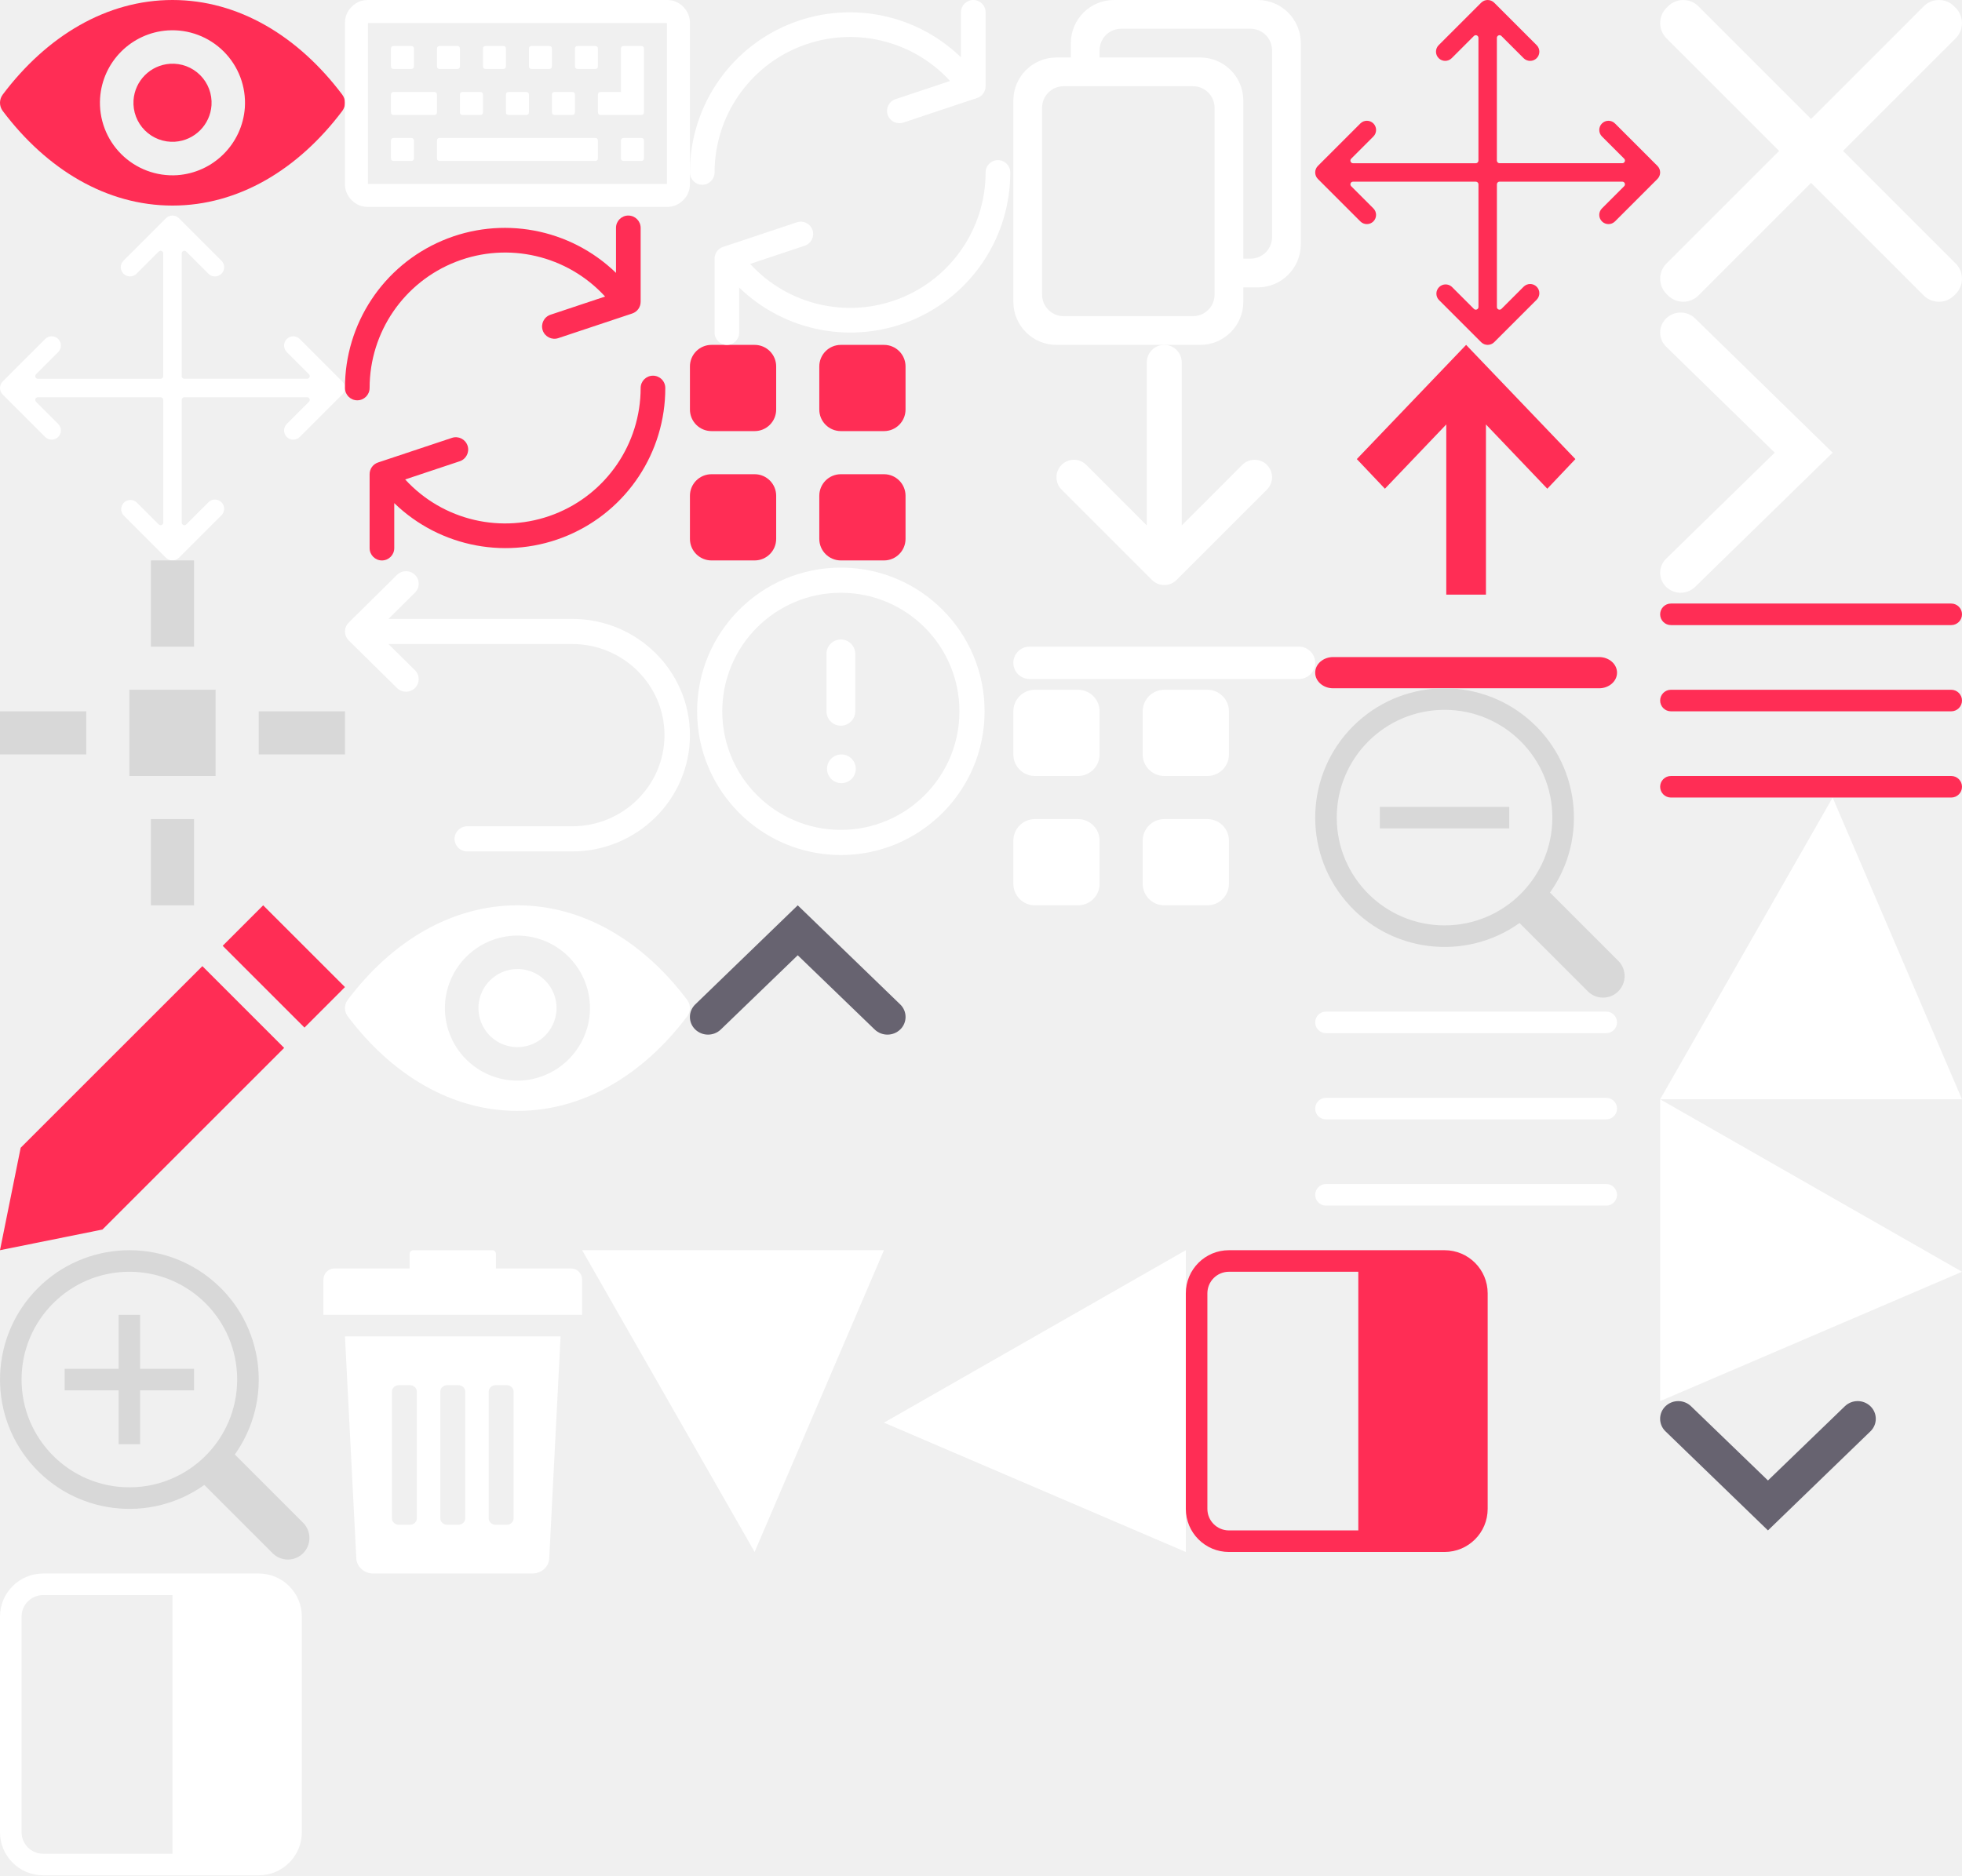
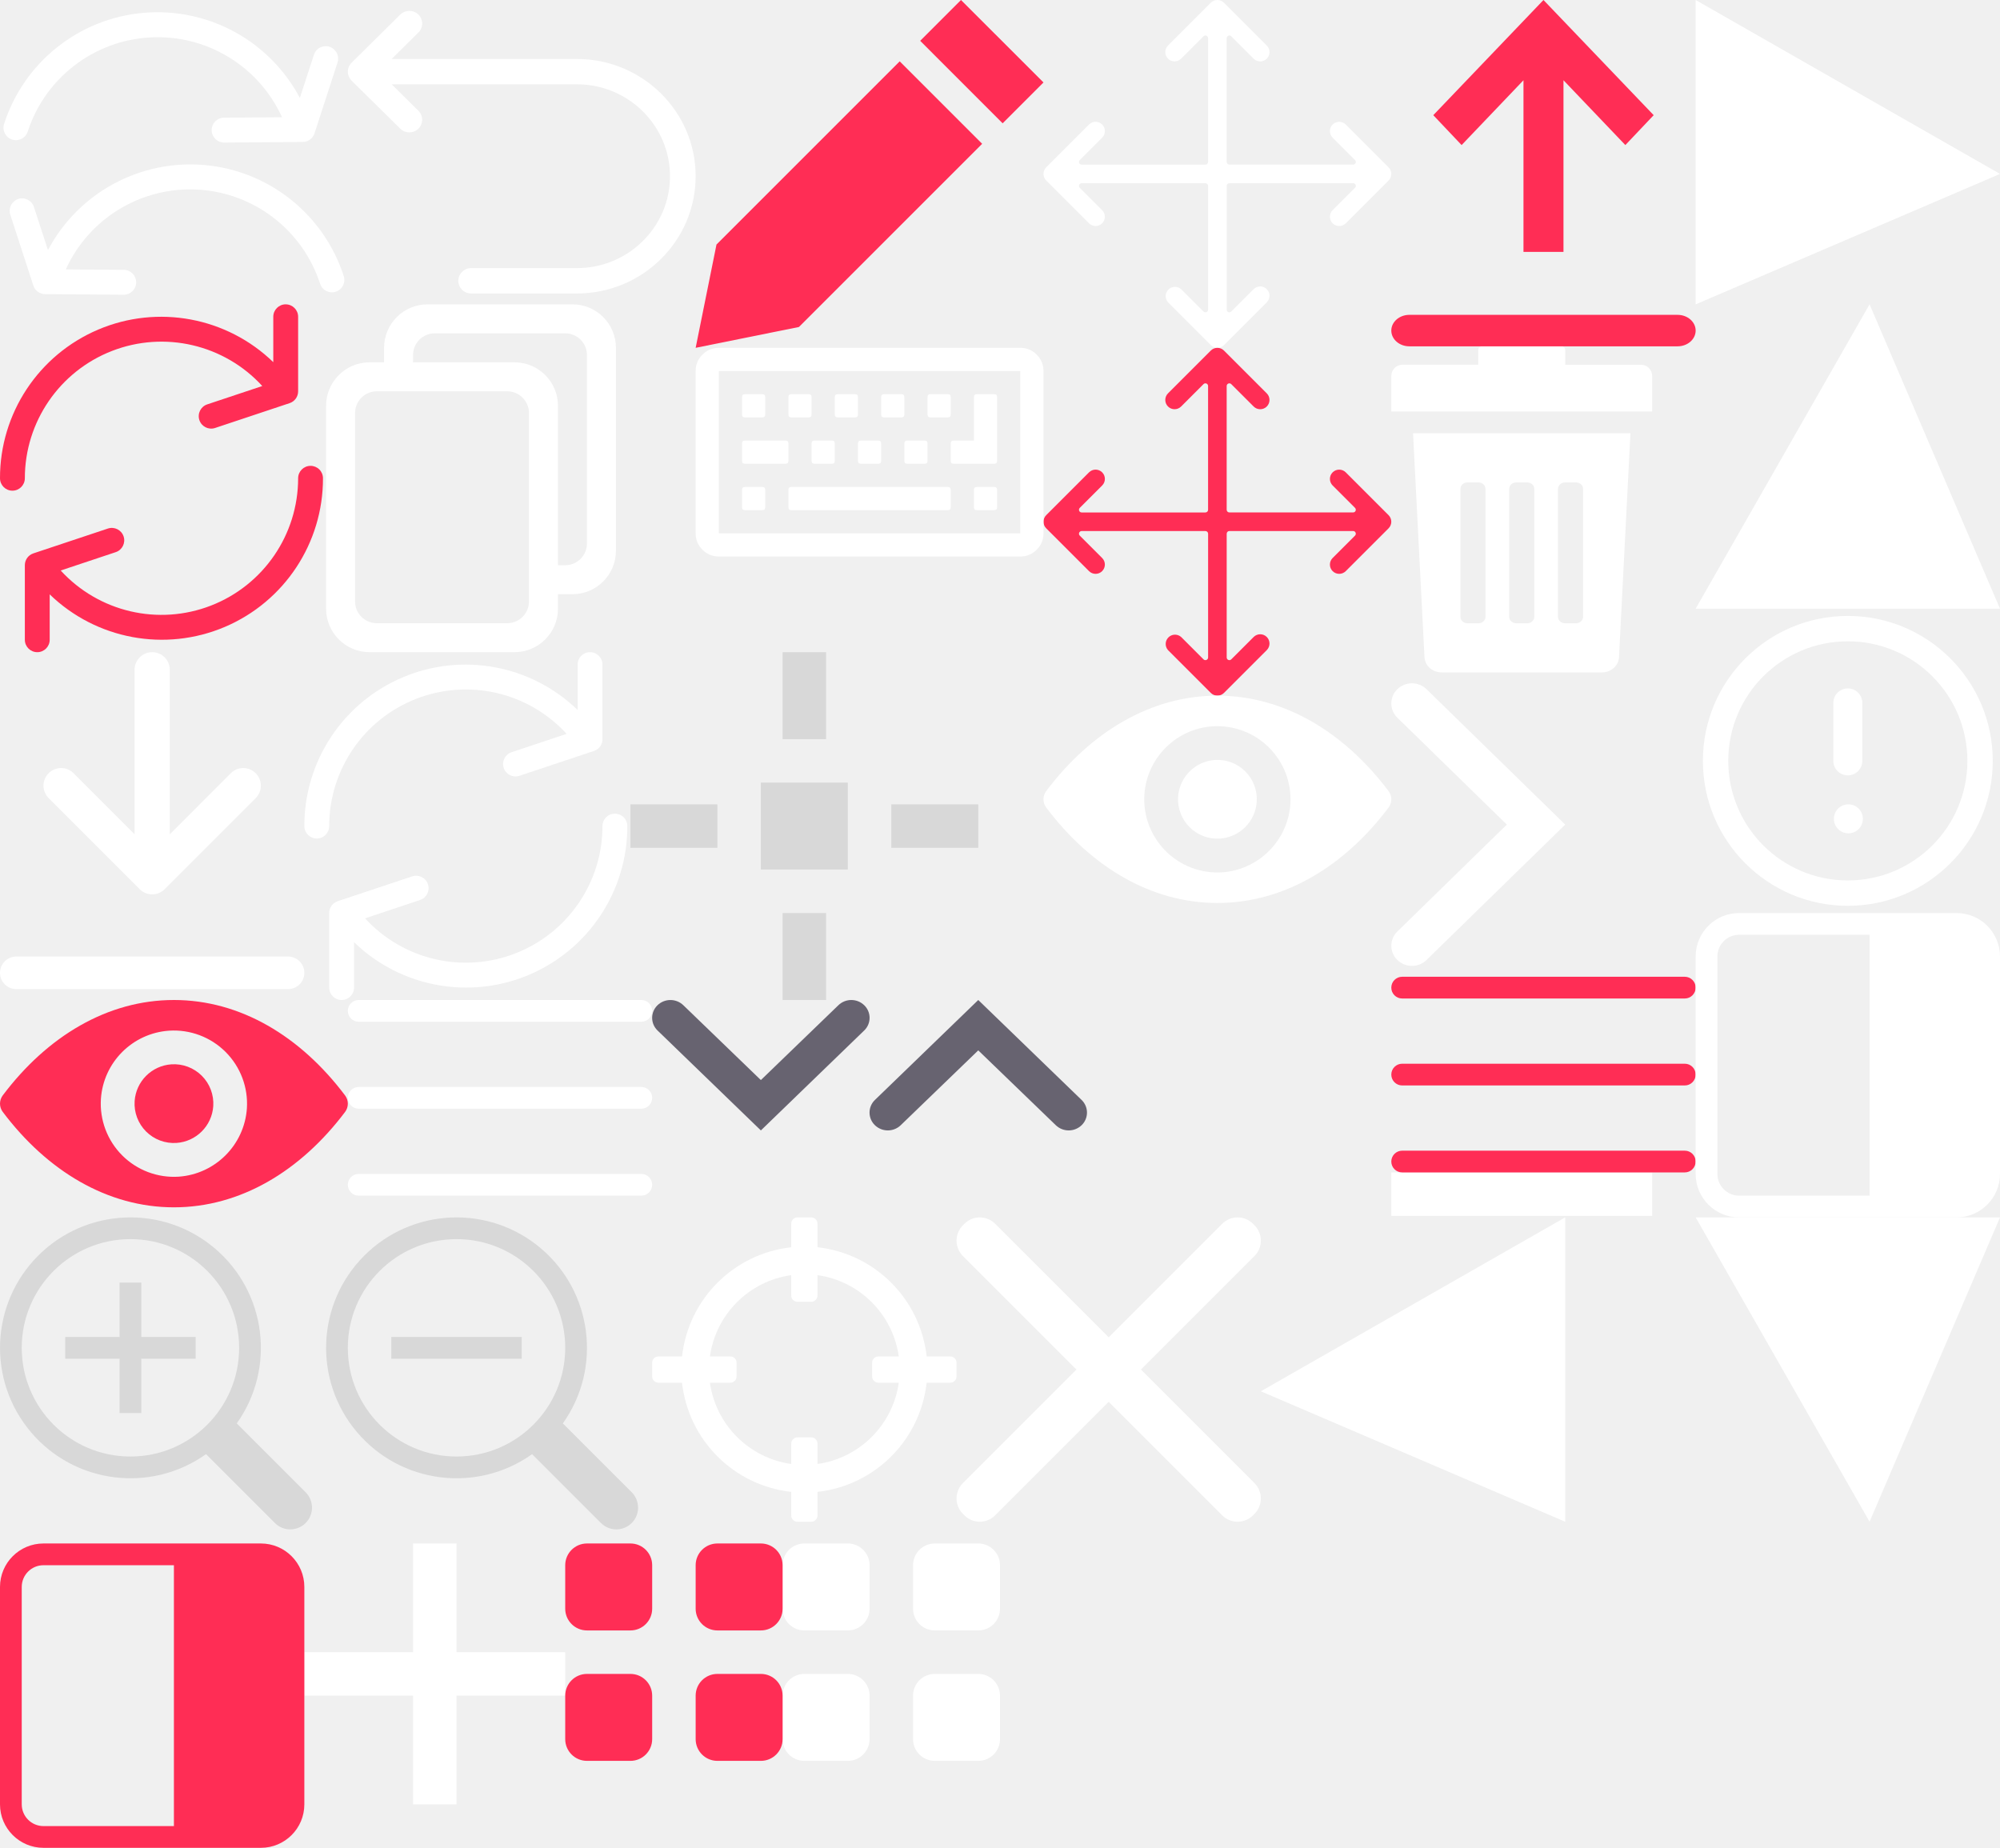
- <svg xmlns="http://www.w3.org/2000/svg" width="91" height="87" viewBox="0 0 91 87">
-   <svg width="14" height="14" viewBox="0 0 14 14" id="alert" x="32" y="26">
+ <svg xmlns="http://www.w3.org/2000/svg" width="92" height="85" viewBox="0 0 92 85">
+   <svg width="14" height="14" viewBox="0 0 14 14" id="alert" x="78" y="28">
    <g fill="none" fill-rule="evenodd">
      <path d="M-1-1h16v16H-1z" />
      <path fill="#FFF" d="M7 13.667A6.667 6.667 0 1 1 7 .333a6.667 6.667 0 0 1 0 13.334zM7 12.5a5.5 5.5 0 1 0 0-11 5.5 5.5 0 0 0 0 11zm0-8.833c.368 0 .667.298.667.666V7a.667.667 0 0 1-1.334 0V4.333c0-.368.299-.666.667-.666zM7 9a.667.667 0 1 1 0 1.333A.667.667 0 0 1 7 9z" />
    </g>
  </svg>
-   <svg width="10" height="6" viewBox="0 0 10 6" id="arrow-down" x="77" y="65">
+   <svg width="10" height="6" viewBox="0 0 10 6" id="arrow-down" x="30" y="46">
    <g fill="none" fill-rule="evenodd">
      <path d="M-7-9h24v24H-7z" />
      <path fill="#676370" d="M5 6l4.756-4.6A.806.806 0 0 0 9.758.244.856.856 0 0 0 8.566.24L5 3.683 1.434.241A.856.856 0 0 0 .242.244.806.806 0 0 0 .244 1.4L5 6z" />
    </g>
  </svg>
-   <svg style="isolation:isolate" width="14" height="14" viewBox="0 0 14 14" id="arrow-key-down" x="27" y="58">
+   <svg style="isolation:isolate" width="14" height="14" viewBox="0 0 14 14" id="arrow-key-down" x="78" y="56">
    <g clip-path="url(#_clipPath_lO31NEgbUiTSoJISuaT8fHHnIRCr4LqQ)">
      <path fill="#FFF" d="M0 0h14L8 14z" />
    </g>
  </svg>
-   <svg style="isolation:isolate" width="14" height="14" viewBox="0 0 14 14" id="arrow-key-left" x="41" y="58">
+   <svg style="isolation:isolate" width="14" height="14" viewBox="0 0 14 14" id="arrow-key-left" x="58" y="56">
    <g clip-path="url(#_clipPath_QTofHzorB79BE3lerKr9Fqr3nCJN2ZAU)">
      <path fill="#FFF" d="M14 0v14L0 8z" />
    </g>
  </svg>
-   <svg style="isolation:isolate" width="14" height="14" viewBox="0 0 14 14" id="arrow-key-right" x="77" y="51">
+   <svg style="isolation:isolate" width="14" height="14" viewBox="0 0 14 14" id="arrow-key-right" x="78">
    <g clip-path="url(#_clipPath_vO16aYMH41EJ62poTggIr1IPdcsNhkUc)">
      <path fill="#FFF" d="M0 14V0l14 8z" />
    </g>
  </svg>
-   <svg style="isolation:isolate" width="14" height="14" viewBox="0 0 14 14" id="arrow-key-up" x="77" y="37">
+   <svg style="isolation:isolate" width="14" height="14" viewBox="0 0 14 14" id="arrow-key-up" x="78" y="14">
    <g clip-path="url(#_clipPath_scRgljJTfK72EBw7oaTDeX5yMrAq7yTf)">
      <path fill="#FFF" d="M14 14H0L8 0z" />
    </g>
  </svg>
-   <svg width="10" height="6" viewBox="0 0 10 6" id="arrow-up" x="32" y="42">
+   <svg width="10" height="6" viewBox="0 0 10 6" id="arrow-up" x="40" y="46">
    <g fill="none" fill-rule="evenodd">
      <path d="M-7-9h24v24H-7z" />
      <path fill="#676370" d="M5 0l4.756 4.6a.806.806 0 0 1 .002 1.156.856.856 0 0 1-1.192.003L5 2.317 1.434 5.759a.856.856 0 0 1-1.192-.003A.806.806 0 0 1 .244 4.6L5 0z" />
    </g>
  </svg>
-   <svg width="8" height="14" viewBox="0 0 8 14" id="chevron-right" x="77" y="14">
+   <svg width="12" height="12" fill="none" viewBox="0 0 12 12" id="atlas-zoom-in" x="14" y="71">
+     <path fill-rule="evenodd" clip-rule="evenodd" d="M7 5h5v2H7v5H5V7H0V5h5V0h2v5z" fill="#fff" />
+   </svg>
+   <svg width="12" height="2" viewBox="0 0 12 2" id="atlas-zoom-out" x="64" y="53.931">
+     <g fill="none" fill-rule="evenodd">
+       <path d="M-6-11h24v24H-6z" />
+       <path fill="#FFF" d="M0 0h12v2H0z" />
+     </g>
+   </svg>
+   <svg width="8" height="14" viewBox="0 0 8 14" id="chevron-right" x="64" y="30.931">
    <g fill="none" fill-rule="evenodd">
      <path d="M-8-5h24v24H-8z" />
      <path fill="#FFF" d="M8 7l-6.379 6.228a.966.966 0 0 1-1.343 0 .912.912 0 0 1 0-1.31L5.314 7 .278 2.083a.912.912 0 0 1 0-1.311.966.966 0 0 1 1.343 0L8 7z" />
    </g>
  </svg>
-   <svg width="14" height="14" viewBox="0 0 14 14" id="close" x="77">
+   <svg width="14" height="14" viewBox="0 0 14 14" id="close" x="44" y="56">
    <g fill="none" fill-rule="evenodd">
      <path d="M-5-5h24v24H-5z" />
      <path fill="#FFF" d="M13.706.363l-.069-.069a1 1 0 0 0-1.414 0L7 5.517 1.777.294a1 1 0 0 0-1.414 0L.294.363a1 1 0 0 0 0 1.414L5.517 7 .294 12.223a1 1 0 0 0 0 1.414l.069.069a1 1 0 0 0 1.414 0L7 8.483l5.223 5.223a1 1 0 0 0 1.414 0l.069-.069a1 1 0 0 0 0-1.414L8.483 7l5.223-5.223a1 1 0 0 0 0-1.414z" />
    </g>
  </svg>
-   <svg width="12" height="15" viewBox="0 0 12 15" id="delete" x="15" y="58">
+   <svg width="12" height="15" viewBox="0 0 12 15" id="delete" x="64" y="15.931">
    <g fill="none" fill-rule="evenodd">
      <path d="M-6-4h24v24H-6z" />
      <path fill="#FFF" fill-rule="nonzero" d="M1.526 14.299L1 4h10l-.526 10.299c-.018.392-.366.701-.79.701H2.316c-.423 0-.771-.31-.789-.701zm6.141-7.741v5.884c0 .164.144.297.32.297h.514c.177 0 .32-.133.32-.297V6.558c0-.164-.143-.297-.32-.297h-.513c-.177 0-.32.133-.32.297zm-2.244 0v5.884c0 .164.144.297.32.297h.513c.178 0 .321-.133.321-.297V6.558c0-.164-.144-.297-.32-.297h-.513c-.178 0-.321.133-.321.297zm-2.244 0v5.884c0 .164.143.297.32.297h.513c.177 0 .32-.133.32-.297V6.558c0-.164-.143-.297-.32-.297H3.5c-.177 0-.32.133-.32.297zm8.313-5.71c.28 0 .508.232.508.52V3H0V1.367c0-.287.228-.52.508-.52h3.49V.174c0-.095.076-.173.17-.173h3.664c.094 0 .17.078.17.173v.675h3.49z" />
    </g>
  </svg>
-   <svg width="14" height="16" viewBox="0 0 14 16" id="duplicate" x="47">
+   <svg width="14" height="16" viewBox="0 0 14 16" id="duplicate" x="15" y="14">
    <g fill="none" fill-rule="evenodd">
      <path d="M-5-4h24v24H-5z" />
      <path fill="#FFF" d="M2.667 2.667H2a2 2 0 0 0-2 2V14a2 2 0 0 0 2 2h6.667a2 2 0 0 0 2-2v-.667h.666a2 2 0 0 0 2-2V2a2 2 0 0 0-2-2H4.667a2 2 0 0 0-2 2v.667zm1.333 0v-.334a1 1 0 0 1 1-1h6a1 1 0 0 1 1 1V11a1 1 0 0 1-1 1h-.333V4.667a2 2 0 0 0-2-2H4zM1.333 5a1 1 0 0 1 1-1h6a1 1 0 0 1 1 1v8.667a1 1 0 0 1-1 1h-6a1 1 0 0 1-1-1V5z" />
    </g>
  </svg>
-   <svg width="16" height="16" viewBox="0 0 24 24" id="edit" y="42">
+   <svg width="16" height="16" viewBox="0 0 24 24" id="edit" x="32">
    <path fill="#FF2D55" d="M19.769 9.923L7.127 22.562 0 24l1.438-7.128 12.641-12.64 5.69 5.691zm1.414-1.414L24 5.689 18.309 0l-2.816 2.817 5.69 5.692z" />
  </svg>
-   <svg width="14" height="16" viewBox="0 0 14 16" id="export" x="47" y="16">
+   <svg width="14" height="16" viewBox="0 0 14 16" id="export" y="30">
    <g fill="none" fill-rule="evenodd" transform="matrix(-1 0 0 1 19 -4)">
      <path d="M0 0h24v24H0z" />
      <path fill="#FFF" d="M16.762 10.713a.808.808 0 0 0 0-1.145.805.805 0 0 0-1.145 0l-2.807 2.81V4.81a.81.81 0 0 0-1.62 0v7.568l-2.807-2.81a.808.808 0 0 0-1.145 0 .808.808 0 0 0 0 1.145l4.19 4.19a.8.8 0 0 0 .572.238.8.8 0 0 0 .572-.238l4.19-4.19z" />
      <rect width="14" height="1.5" x="5" y="18" fill="#FFF" rx=".75" />
    </g>
  </svg>
-   <svg width="10" height="10" viewBox="0 0 10 10" id="grid" x="47" y="32">
+   <svg width="10" height="10" viewBox="0 0 10 10" id="grid" x="36" y="71">
    <g fill="none" fill-rule="evenodd">
      <path d="M-7-7h24v24H-7z" />
      <path fill="#FFF" d="M1 0h2a1 1 0 0 1 1 1v2a1 1 0 0 1-1 1H1a1 1 0 0 1-1-1V1a1 1 0 0 1 1-1zm6 0h2a1 1 0 0 1 1 1v2a1 1 0 0 1-1 1H7a1 1 0 0 1-1-1V1a1 1 0 0 1 1-1zm0 6h2a1 1 0 0 1 1 1v2a1 1 0 0 1-1 1H7a1 1 0 0 1-1-1V7a1 1 0 0 1 1-1zM1 6h2a1 1 0 0 1 1 1v2a1 1 0 0 1-1 1H1a1 1 0 0 1-1-1V7a1 1 0 0 1 1-1z" />
    </g>
  </svg>
-   <svg width="10" height="10" viewBox="0 0 10 10" id="grid-active" x="32" y="16">
+   <svg width="10" height="10" viewBox="0 0 10 10" id="grid-active" x="26" y="71">
    <g fill="none" fill-rule="evenodd">
      <path d="M-7-7h24v24H-7z" />
      <path fill="#FF2D55" d="M1 0h2a1 1 0 0 1 1 1v2a1 1 0 0 1-1 1H1a1 1 0 0 1-1-1V1a1 1 0 0 1 1-1zm6 0h2a1 1 0 0 1 1 1v2a1 1 0 0 1-1 1H7a1 1 0 0 1-1-1V1a1 1 0 0 1 1-1zm0 6h2a1 1 0 0 1 1 1v2a1 1 0 0 1-1 1H7a1 1 0 0 1-1-1V7a1 1 0 0 1 1-1zM1 6h2a1 1 0 0 1 1 1v2a1 1 0 0 1-1 1H1a1 1 0 0 1-1-1V7a1 1 0 0 1 1-1z" />
    </g>
  </svg>
-   <svg style="isolation:isolate" viewBox="-72 14 14 15.931" width="14" height="15.931" id="import" x="61" y="16">
+   <svg style="isolation:isolate" viewBox="-72 14 14 15.931" width="14" height="15.931" id="import" x="64">
    <g clip-path="url(#_clipPath_XfclLsQdwtJSzBwsU1GbkoKctos3n2S2)">
      <path d="M-70.069 19.298l1.303 1.375 2.846-2.982v7.895h1.84v-7.895l2.846 2.982 1.303-1.375L-65 14l-5.069 5.298z" fill="#FF2D55" />
      <path d="M-71.169 28.483h12.338c.458 0 .831.324.831.724 0 .4-.373.724-.831.724h-12.338c-.458 0-.831-.324-.831-.724 0-.4.373-.724.831-.724z" fill="#ff2d55" />
    </g>
  </svg>
-   <svg width="14" height="9" viewBox="0 0 14 9" id="list" x="61" y="46.931">
+   <svg width="14" height="9" viewBox="0 0 14 9" id="list" x="16" y="46">
    <g fill="none" fill-rule="evenodd">
      <path d="M-5-7h24v24H-5z" />
      <path fill="#FFF" d="M.5 0h13a.5.5 0 1 1 0 1H.5a.5.5 0 0 1 0-1zm0 4h13a.5.5 0 1 1 0 1H.5a.5.5 0 1 1 0-1zm0 4h13a.5.5 0 1 1 0 1H.5a.5.5 0 1 1 0-1z" />
    </g>
  </svg>
-   <svg width="14" height="9" viewBox="0 0 14 9" id="list-active" x="77" y="28">
+   <svg width="14" height="9" viewBox="0 0 14 9" id="list-active" x="64" y="44.931">
    <g fill="none" fill-rule="evenodd">
      <path d="M-5-7h24v24H-5z" />
      <path fill="#FF2D55" d="M.5 0h13a.5.5 0 1 1 0 1H.5a.5.5 0 0 1 0-1zm0 4h13a.5.5 0 1 1 0 1H.5a.5.5 0 1 1 0-1zm0 4h13a.5.5 0 1 1 0 1H.5a.5.5 0 1 1 0-1z" />
    </g>
  </svg>
-   <svg width="16" height="16" viewBox="0 0 16 16" id="move" y="10">
+   <svg width="14" height="14" viewBox="0 0 14 14" id="locate-land" x="30" y="56">
+     <g fill="none" fill-rule="evenodd">
+       <path d="M-5-5h24v24H-5z" />
+       <path fill="#FFF" fill-rule="nonzero" d="M13.711 6.396h-1.085a5.684 5.684 0 0 0-5.022-5.022V.289A.288.288 0 0 0 7.316 0h-.632c-.16 0-.288.13-.288.289v1.085a5.684 5.684 0 0 0-5.022 5.022H.289A.288.288 0 0 0 0 6.684v.632c0 .16.13.289.289.289h1.085a5.684 5.684 0 0 0 5.022 5.021v1.085c0 .16.129.289.288.289h.632a.29.29 0 0 0 .289-.289v-1.085a5.684 5.684 0 0 0 5.021-5.022h1.085c.16 0 .289-.129.289-.288v-.632c0-.16-.13-.288-.289-.288zM3.593 7.604c.16 0 .289-.129.289-.288v-.632c0-.16-.13-.288-.289-.288h-.937a4.399 4.399 0 0 1 3.74-3.74v.937c0 .16.129.289.288.289h.632c.159 0 .288-.13.288-.289v-.937a4.398 4.398 0 0 1 3.74 3.74h-.937a.288.288 0 0 0-.289.288v.632c0 .16.13.289.289.289h.937a4.4 4.4 0 0 1-3.74 3.739v-.937a.288.288 0 0 0-.288-.289h-.632c-.16 0-.288.13-.288.29v.936a4.4 4.4 0 0 1-3.74-3.74h.937z" />
+     </g>
+   </svg>
+   <svg width="16" height="16" viewBox="0 0 16 16" id="move" x="48">
    <g fill="none" fill-rule="evenodd">
      <path d="M-4-4h24v24H-4z" />
      <path fill="#FFF" d="M15.875 7.698l-1.97-1.97a.427.427 0 0 0-.604.604l1.03 1.03a.123.123 0 0 1-.088.21H8.551a.123.123 0 0 1-.124-.123V1.757c0-.11.133-.165.211-.087l1.03 1.03a.427.427 0 0 0 .604-.605L8.302.125a.428.428 0 0 0-.604 0l-1.97 1.97a.427.427 0 0 0 .604.604l1.03-1.03a.123.123 0 0 1 .21.088v5.692a.123.123 0 0 1-.123.124H1.757a.123.123 0 0 1-.087-.211l1.03-1.03a.427.427 0 0 0-.605-.604l-1.97 1.97a.428.428 0 0 0 0 .604l1.97 1.97a.427.427 0 0 0 .604-.604l-1.03-1.03a.123.123 0 0 1 .088-.21h5.692c.068 0 .124.055.124.123v5.692c0 .11-.133.165-.211.088l-1.03-1.03a.428.428 0 0 0-.604.604l1.97 1.97a.428.428 0 0 0 .604 0l1.97-1.97a.427.427 0 0 0-.604-.604l-1.03 1.03a.123.123 0 0 1-.21-.088V8.551c0-.068.055-.124.123-.124h5.692c.11 0 .165.133.088.211l-1.03 1.03a.427.427 0 0 0 .604.604l1.97-1.97a.428.428 0 0 0 0-.604z" />
    </g>
  </svg>
-   <svg width="16" height="16" viewBox="0 0 16 16" id="move-active" x="61">
+   <svg width="16" height="16" viewBox="0 0 16 16" id="move-active" x="48" y="16">
    <g fill="none" fill-rule="evenodd">
      <path d="M-4-4h24v24H-4z" />
      <path fill="#FF2D55" d="M15.875 7.698l-1.97-1.97a.427.427 0 0 0-.604.604l1.03 1.03a.123.123 0 0 1-.088.21H8.551a.123.123 0 0 1-.124-.123V1.757c0-.11.133-.165.211-.087l1.03 1.03a.427.427 0 0 0 .604-.605L8.302.125a.428.428 0 0 0-.604 0l-1.97 1.97a.427.427 0 0 0 .604.604l1.03-1.03a.123.123 0 0 1 .21.088v5.692a.123.123 0 0 1-.123.124H1.757a.123.123 0 0 1-.087-.211l1.03-1.03a.427.427 0 0 0-.605-.604l-1.97 1.97a.428.428 0 0 0 0 .604l1.97 1.97a.427.427 0 0 0 .604-.604l-1.03-1.03a.123.123 0 0 1 .088-.21h5.692c.068 0 .124.055.124.123v5.692c0 .11-.133.165-.211.088l-1.03-1.03a.428.428 0 0 0-.604.604l1.97 1.97a.428.428 0 0 0 .604 0l1.97-1.97a.427.427 0 0 0-.604-.604l-1.03 1.03a.123.123 0 0 1-.21-.088V8.551c0-.068.055-.124.123-.124h5.692c.11 0 .165.133.088.211l-1.03 1.03a.427.427 0 0 0 .604.604l1.97-1.97a.428.428 0 0 0 0-.604z" />
    </g>
  </svg>
-   <svg width="16" height="10" viewBox="0 0 16 10" id="preview" x="16" y="42">
+   <svg width="16" height="10" viewBox="0 0 16 10" id="preview" x="48" y="32">
    <g fill="none" fill-rule="evenodd">
      <path d="M-4-7h24v24H-4z" />
      <path fill="#FFF" fill-rule="nonzero" d="M8 0C4.943 0 2.17 1.672.125 4.39a.633.633 0 0 0 0 .755C2.171 7.865 4.943 9.537 8 9.537c3.057 0 5.83-1.672 7.875-4.389a.633.633 0 0 0 0-.756C13.829 1.672 11.057 0 8 0zm.22 8.127a3.367 3.367 0 0 1-3.578-3.578A3.373 3.373 0 0 1 7.78 1.411a3.367 3.367 0 0 1 3.577 3.577A3.383 3.383 0 0 1 8.22 8.127zm-.102-1.552a1.81 1.81 0 0 1-1.925-1.924 1.82 1.82 0 0 1 1.692-1.692A1.81 1.81 0 0 1 9.81 4.883a1.82 1.82 0 0 1-1.692 1.692z" />
    </g>
  </svg>
-   <svg width="16" height="10" viewBox="0 0 16 10" id="preview-active">
+   <svg width="16" height="10" viewBox="0 0 16 10" id="preview-active" y="46">
    <g fill="none" fill-rule="evenodd">
      <path d="M-4-7h24v24H-4z" />
      <path fill="#FF2D55" fill-rule="nonzero" d="M8 0C4.943 0 2.17 1.672.125 4.39a.633.633 0 0 0 0 .755C2.171 7.865 4.943 9.537 8 9.537c3.057 0 5.83-1.672 7.875-4.389a.633.633 0 0 0 0-.756C13.829 1.672 11.057 0 8 0zm.22 8.127a3.367 3.367 0 0 1-3.578-3.578A3.373 3.373 0 0 1 7.78 1.411a3.367 3.367 0 0 1 3.577 3.577A3.383 3.383 0 0 1 8.22 8.127zm-.102-1.552a1.81 1.81 0 0 1-1.925-1.924 1.82 1.82 0 0 1 1.692-1.692A1.81 1.81 0 0 1 9.81 4.883a1.82 1.82 0 0 1-1.692 1.692z" />
    </g>
  </svg>
-   <svg style="isolation:isolate" width="16" height="16" viewBox="0 0 16 16" id="reset-camera" y="26">
+   <svg style="isolation:isolate" width="16" height="16" viewBox="0 0 16 16" id="reset-camera" x="29" y="30">
    <g clip-path="url(#_clipPath_GiyUyRPe8Yuj4G9fQA11K2724LE3zMUU)" fill="#D8D8D8">
      <path d="M7 0h2v4H7zM16 7v2h-4V7zM9 16H7v-4h2zM0 9V7h4v2zM6 6h4v4H6z" />
    </g>
  </svg>
-   <svg width="15" height="16" viewBox="0 0 15 16" id="rotate" x="32">
+   <svg width="15" height="16" viewBox="0 0 15 16" id="rotate" x="14" y="30">
    <g fill="none" fill-rule="evenodd">
      <path d="M-5-4h24v24H-5z" />
      <path fill="#FFF" d="M13.143 0c.315 0 .571.256.571.571V4a.571.571 0 0 1-.39.544l-3.43 1.143a.572.572 0 0 1-.36-1.086l2.531-.844A6.286 6.286 0 0 0 1.143 8 .571.571 0 1 1 0 8a7.414 7.414 0 0 1 12.571-5.341V.57c0-.315.256-.571.572-.571zm1.143 7.429a.57.57 0 0 1 .571.571 7.414 7.414 0 0 1-12.571 5.341v2.088a.571.571 0 1 1-1.143 0V12a.572.572 0 0 1 .39-.544l3.43-1.143a.572.572 0 0 1 .36 1.086l-2.531.844A6.286 6.286 0 0 0 13.714 8c0-.316.256-.571.572-.571z" />
    </g>
  </svg>
-   <svg width="15" height="16" viewBox="0 0 15 16" id="rotate-active" x="16" y="10">
+   <svg width="15" height="16" viewBox="0 0 15 16" id="rotate-active" y="14">
    <g fill="none" fill-rule="evenodd">
      <path d="M-5-4h24v24H-5z" />
      <path fill="#FF2D55" d="M13.143 0c.315 0 .571.256.571.571V4a.571.571 0 0 1-.39.544l-3.43 1.143a.572.572 0 0 1-.36-1.086l2.531-.844A6.286 6.286 0 0 0 1.143 8 .571.571 0 1 1 0 8a7.414 7.414 0 0 1 12.571-5.341V.57c0-.315.256-.571.572-.571zm1.143 7.429a.57.57 0 0 1 .571.571 7.414 7.414 0 0 1-12.571 5.341v2.088a.571.571 0 1 1-1.143 0V12a.572.572 0 0 1 .39-.544l3.43-1.143a.572.572 0 0 1 .36 1.086l-2.531.844A6.286 6.286 0 0 0 13.714 8c0-.316.256-.571.572-.571z" />
    </g>
  </svg>
-   <svg width="16" height="10" viewBox="0 0 16 10" id="shortcuts" x="16">
+   <svg width="16" height="7" viewBox="0 0 16 7" id="rotate-left" y="7">
+     <g fill="none" fill-rule="evenodd">
+       <path d="M20-8H-4v24h24z" />
+       <path fill="#FFF" d="M.84 2.152c.3-.097.623.067.72.367l.646 1.985A7.414 7.414 0 0 1 15.812 5.7a.571.571 0 0 1-1.087.353 6.286 6.286 0 0 0-11.699-.66l2.669.02a.572.572 0 0 1-.008 1.145L2.073 6.53a.572.572 0 0 1-.54-.396l-1.06-3.26a.571.571 0 0 1 .367-.72z" />
+     </g>
+   </svg>
+   <svg width="16" height="7" viewBox="0 0 16 7" id="rotate-right">
+     <g fill="none" fill-rule="evenodd">
+       <path d="M-4-8h24v24H-4z" />
+       <path fill="#FFF" d="M15.16 2.152a.571.571 0 0 0-.72.367l-.646 1.985A7.414 7.414 0 0 0 .188 5.7a.571.571 0 0 0 1.087.353 6.286 6.286 0 0 1 11.699-.66l-2.669.02a.572.572 0 0 0 .008 1.145l3.614-.028a.572.572 0 0 0 .54-.396l1.06-3.26a.571.571 0 0 0-.367-.72z" />
+     </g>
+   </svg>
+   <svg width="16" height="10" viewBox="0 0 16 10" id="shortcuts" x="32" y="16">
    <g fill="none" fill-rule="evenodd">
      <path d="M-4-7h24v24H-4z" />
      <path fill="#FFF" fill-rule="nonzero" d="M15.687.313c.209.208.313.46.313.754v7.466c0 .295-.104.546-.313.754-.208.209-.46.313-.754.313H1.067c-.295 0-.546-.104-.754-.313A1.028 1.028 0 0 1 0 8.533V1.067C0 .772.104.52.313.313.52.104.773 0 1.067 0h13.866c.295 0 .546.104.754.313zm-.754 8.22V1.067H1.067v7.466h13.866zM2.267 7.467c-.09 0-.134-.045-.134-.134v-.8c0-.088.045-.133.134-.133h.8c.089 0 .133.045.133.133v.8c0 .089-.044.134-.133.134h-.8zm0-2.134c-.09 0-.134-.044-.134-.133v-.8c0-.089.045-.133.134-.133h1.866c.09 0 .134.044.134.133v.8c0 .089-.045.133-.134.133H2.267zm0-2.133c-.09 0-.134-.045-.134-.133v-.8c0-.09.045-.134.134-.134h.8c.089 0 .133.045.133.134v.8c0 .088-.044.133-.133.133h-.8zM11.6 6.4c.089 0 .133.045.133.133v.8c0 .09-.044.134-.133.134H4.4c-.089 0-.133-.045-.133-.134v-.8c0-.088.044-.133.133-.133h7.2zM5.333 5.2v-.8c0-.089.045-.133.134-.133h.8c.089 0 .133.044.133.133v.8c0 .089-.044.133-.133.133h-.8c-.09 0-.134-.044-.134-.133zm-.933-2c-.089 0-.133-.045-.133-.133v-.8c0-.09.044-.134.133-.134h.8c.089 0 .133.045.133.134v.8c0 .088-.044.133-.133.133h-.8zm3.067 2v-.8c0-.089.044-.133.133-.133h.8c.089 0 .133.044.133.133v.8c0 .089-.044.133-.133.133h-.8c-.089 0-.133-.044-.133-.133zm-.934-2c-.089 0-.133-.045-.133-.133v-.8c0-.09.044-.134.133-.134h.8c.09 0 .134.045.134.134v.8c0 .088-.045.133-.134.133h-.8zm3.067 2v-.8c0-.089.044-.133.133-.133h.8c.09 0 .133.044.133.133v.8c0 .089-.044.133-.133.133h-.8c-.089 0-.133-.044-.133-.133zm4.133 1.2c.09 0 .134.045.134.133v.8c0 .09-.045.134-.134.134h-.8c-.089 0-.133-.045-.133-.134v-.8c0-.088.044-.133.133-.133h.8zM8.667 3.2c-.09 0-.134-.045-.134-.133v-.8c0-.09.045-.134.134-.134h.8c.089 0 .133.045.133.134v.8c0 .088-.044.133-.133.133h-.8zm2.133 0c-.089 0-.133-.045-.133-.133v-.8c0-.09.044-.134.133-.134h.8c.089 0 .133.045.133.134v.8c0 .088-.044.133-.133.133h-.8zm.933 2v-.8c0-.089.045-.133.134-.133h.933v-2c0-.09.044-.134.133-.134h.8c.09 0 .134.045.134.134V5.2c0 .089-.045.133-.134.133h-1.866c-.09 0-.134-.044-.134-.133z" />
    </g>
  </svg>
-   <svg width="14" height="14" viewBox="0 0 14 14" id="sidebar" y="73">
+   <svg width="14" height="14" viewBox="0 0 14 14" id="sidebar" x="78" y="42">
    <g fill="none" fill-rule="evenodd">
      <path d="M-5-5h24v24H-5z" />
      <path fill="#FFF" d="M2 0h10a2 2 0 0 1 2 2v10a2 2 0 0 1-2 2H2a2 2 0 0 1-2-2V2a2 2 0 0 1 2-2zm0 1a1 1 0 0 0-1 1v10a1 1 0 0 0 1 1h6V1H2z" />
    </g>
  </svg>
-   <svg width="14" height="14" viewBox="0 0 14 14" id="sidebar-active" x="55" y="58">
+   <svg width="14" height="14" viewBox="0 0 14 14" id="sidebar-active" y="71">
    <g fill="none" fill-rule="evenodd">
      <path d="M-5-5h24v24H-5z" />
      <path fill="#FF2D55" d="M2 0h10a2 2 0 0 1 2 2v10a2 2 0 0 1-2 2H2a2 2 0 0 1-2-2V2a2 2 0 0 1 2-2zm0 1a1 1 0 0 0-1 1v10a1 1 0 0 0 1 1h6V1H2z" />
    </g>
  </svg>
-   <svg width="16" height="14" viewBox="0 0 16 14" id="undo" x="16" y="26">
+   <svg width="16" height="14" viewBox="0 0 16 14" id="undo" x="16">
    <g fill="none" fill-rule="evenodd">
      <path d="M-4-5h24v24H-4z" />
      <path fill="#FFF" d="M10.541 13.5H5.673a.586.586 0 0 1-.59-.583c0-.322.265-.584.59-.584h4.868c2.36 0 4.279-1.896 4.279-4.228 0-2.33-1.92-4.227-4.279-4.227H2.016l1.231 1.217a.58.58 0 0 1 0 .824.594.594 0 0 1-.834 0L.173 3.71a.048.048 0 0 1-.004-.005l-.001-.001a.582.582 0 0 1-.123-.63.599.599 0 0 1 .132-.193L2.413.67a.595.595 0 0 1 .834 0 .578.578 0 0 1 0 .825L2.016 2.713h8.525c3.01 0 5.459 2.42 5.459 5.393 0 2.975-2.449 5.394-5.459 5.394z" />
    </g>
  </svg>
-   <svg width="15" height="15" viewBox="0 0 15 15" id="zoom-in" y="58">
+   <svg width="15" height="15" viewBox="0 0 15 15" id="zoom-in" y="56">
    <g fill="none" fill-rule="evenodd">
      <path d="M-5-5h24v24H-5z" />
      <path fill="#D8D8D8" d="M10.89 9.477l3.181 3.18a1 1 0 0 1-1.414 1.414l-3.18-3.18a6 6 0 1 1 1.414-1.414zM6 11A5 5 0 1 0 6 1a5 5 0 0 0 0 10zm-.5-5.5V3h1v2.5H9v1H6.5V9h-1V6.5H3v-1h2.5z" />
    </g>
  </svg>
-   <svg width="15" height="15" viewBox="0 0 15 15" id="zoom-out" x="61" y="31.931">
+   <svg width="15" height="15" viewBox="0 0 15 15" id="zoom-out" x="15" y="56">
    <g fill="none" fill-rule="evenodd">
      <path d="M-5-5h24v24H-5z" />
      <path fill="#D8D8D8" d="M10.89 9.477l3.181 3.18a1 1 0 0 1-1.414 1.414l-3.18-3.18a6 6 0 1 1 1.414-1.414zM6 11A5 5 0 1 0 6 1a5 5 0 0 0 0 10zM3 5.5h6v1H3v-1z" />
    </g>
  </svg>
</svg>
